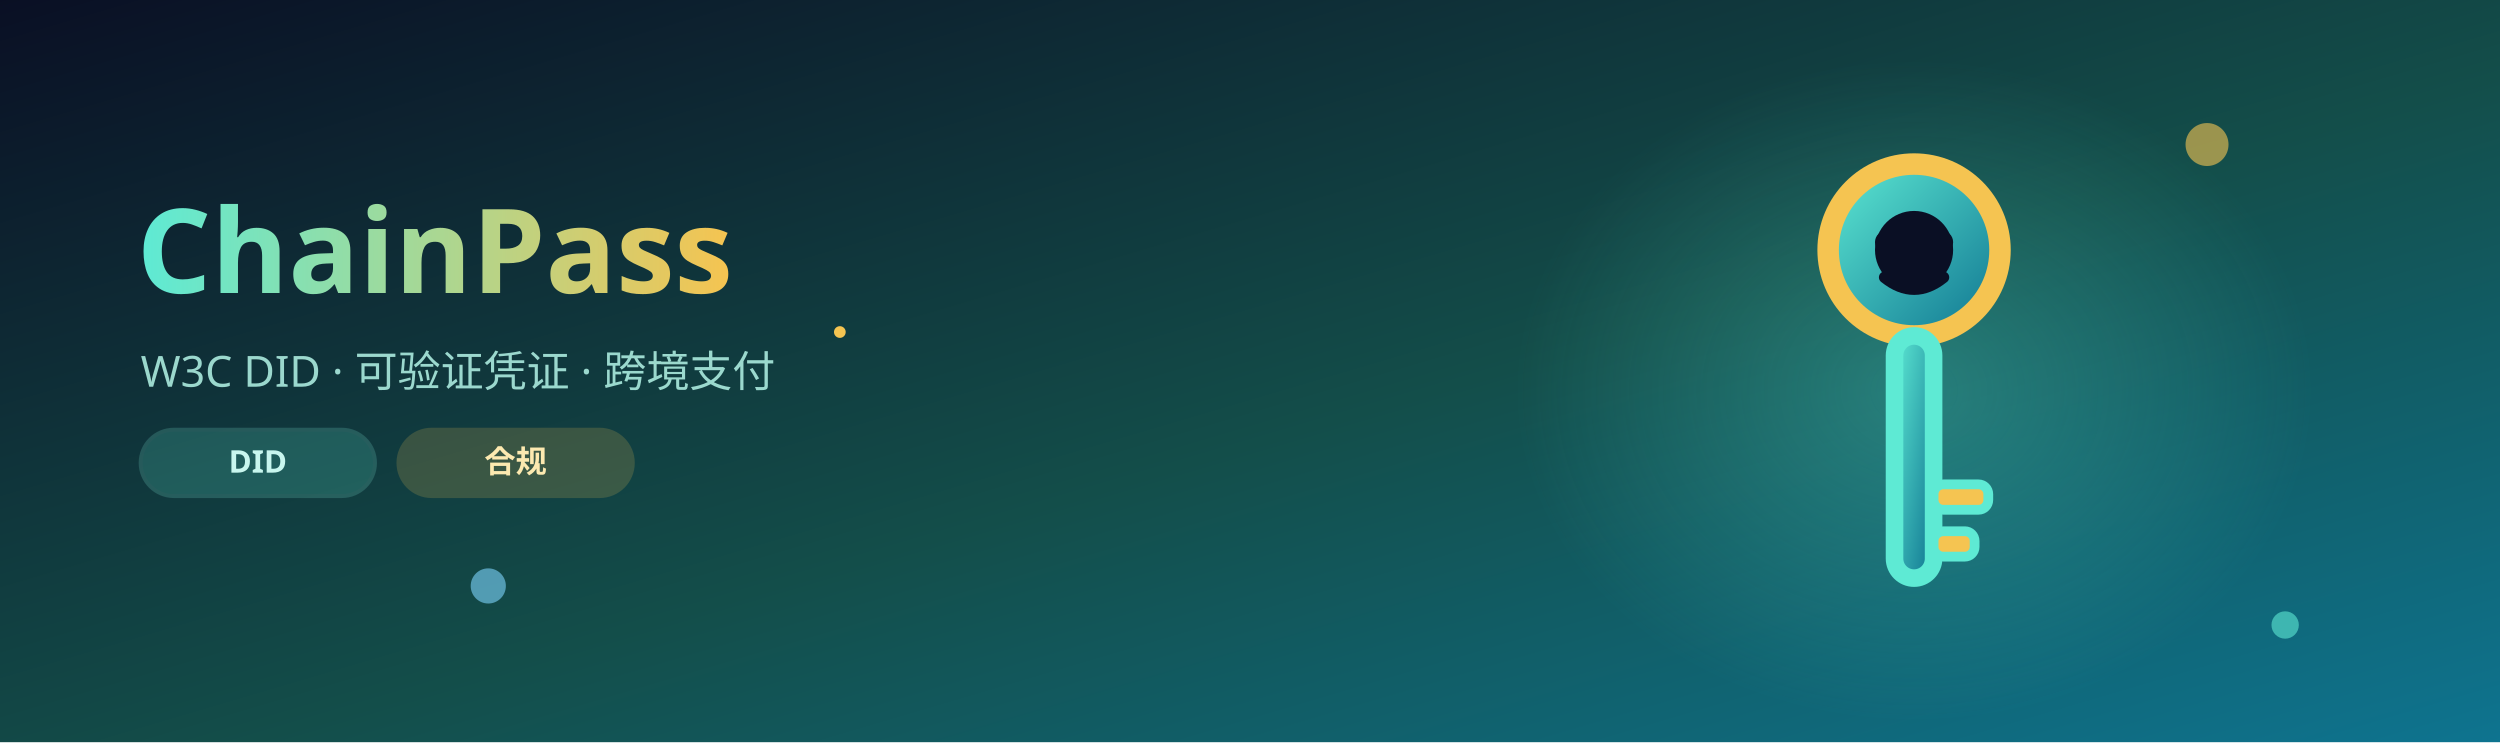
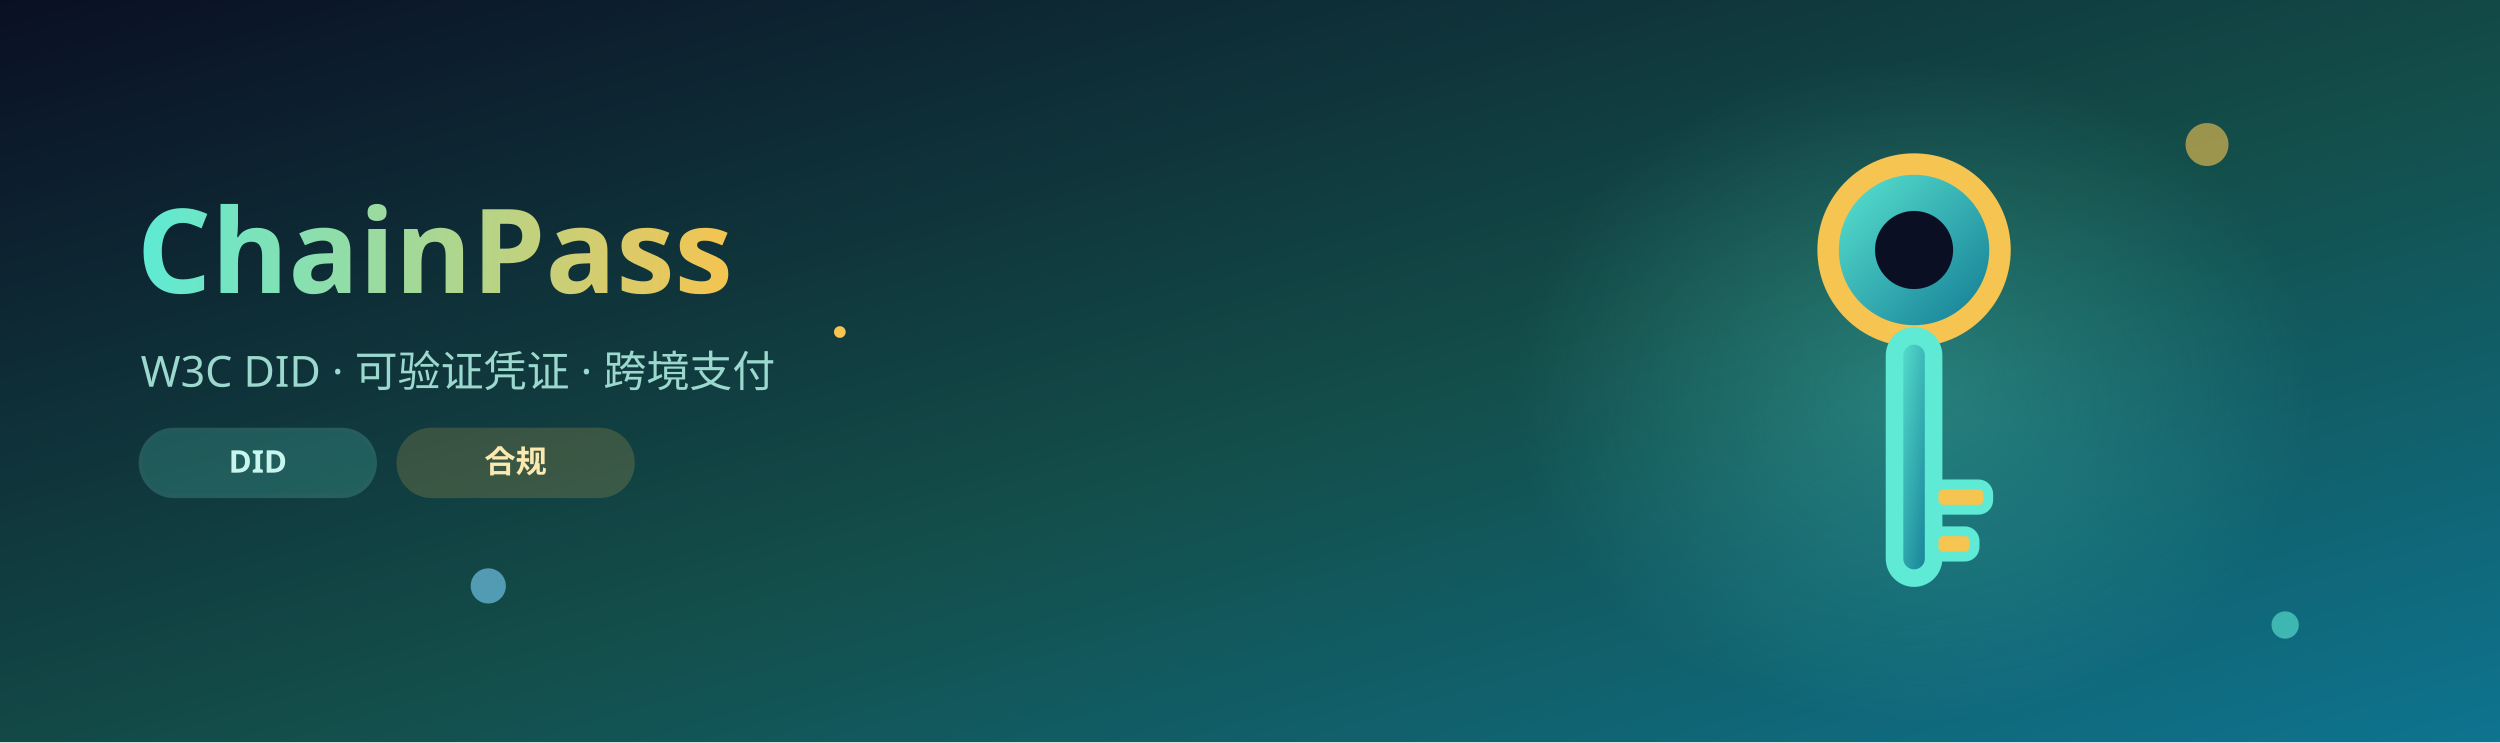
<svg xmlns="http://www.w3.org/2000/svg" viewBox="0 0 1280 380" role="img" aria-label="ChainPass" font-family="'Segoe UI','PingFang SC','Microsoft YaHei',sans-serif">
  <defs>
    <linearGradient id="bg" x1="0" y1="0" x2="1" y2="1">
      <stop offset="0" stop-color="#0a0f24" />
      <stop offset="0.55" stop-color="#134e4a" />
      <stop offset="1" stop-color="#0e7490" />
    </linearGradient>
    <linearGradient id="title" x1="0" y1="0" x2="1" y2="0">
      <stop offset="0" stop-color="#5eead4" />
      <stop offset="1" stop-color="#f5c451" />
    </linearGradient>
    <linearGradient id="body" x1="0" y1="0" x2="1" y2="1">
      <stop offset="0" stop-color="#5eead4" />
      <stop offset="1" stop-color="#0e7490" />
    </linearGradient>
    <radialGradient id="glow" cx="0.5" cy="0.5" r="0.5">
      <stop offset="0" stop-color="#5eead4" stop-opacity="0.28" />
      <stop offset="1" stop-color="#5eead4" stop-opacity="0" />
    </radialGradient>
    <linearGradient id="beam" x1="0" y1="0" x2="1" y2="0">
      <stop offset="0" stop-color="#ffffff" stop-opacity="0" />
      <stop offset="0.5" stop-color="#5eead4" stop-opacity="0.22" />
      <stop offset="1" stop-color="#ffffff" stop-opacity="0" />
    </linearGradient>
  </defs>
  <rect width="1280" height="380" fill="url(#bg)" />
  <ellipse cx="980" cy="200" rx="205" ry="170" fill="url(#glow)" />
  <circle cx="250" cy="300" r="9" fill="#7dd3fc" opacity="0.6" />
  <circle cx="1130" cy="74" r="11" fill="#f5c451" opacity="0.6" />
  <circle cx="1170" cy="320" r="7" fill="#5eead4" opacity="0.6" />
  <rect x="-220" y="0" width="220" height="380" fill="url(#beam)">
    <animate attributeName="x" values="-220;1300;-220" dur="7.5s" repeatCount="indefinite" />
  </rect>
  <g transform="translate(980,190)">
    <g>
      <animateTransform attributeName="transform" type="rotate" values="-10 0 0;10 0 0;-10 0 0" dur="3.4s" repeatCount="indefinite" />
      <circle cx="0" cy="-62" r="44" fill="url(#body)" stroke="#f5c451" stroke-width="11" />
      <circle cx="0" cy="-62" r="20" fill="#0a0f24" />
-       <circle cx="-14" cy="-66" r="6" fill="#0a0f24" />
-       <circle cx="14" cy="-66" r="6" fill="#0a0f24" />
-       <path d="M-15,-48 Q0,-36 15,-48" fill="none" stroke="#0a0f24" stroke-width="6" stroke-linecap="round" />
      <rect x="-10" y="-18" width="20" height="124" rx="10" fill="url(#body)" stroke="#5eead4" stroke-width="9" />
      <rect x="10" y="58" width="28" height="13" rx="5" fill="#f5c451" stroke="#5eead4" stroke-width="5" />
      <rect x="10" y="82" width="21" height="13" rx="5" fill="#f5c451" stroke="#5eead4" stroke-width="5" />
    </g>
  </g>
  <line x1="72" y1="170" x2="430" y2="170" stroke="#f5c451" stroke-width="6" stroke-linecap="round" stroke-dasharray="358" stroke-dashoffset="358">
    <animate attributeName="stroke-dashoffset" values="358;0;0;358" dur="6s" repeatCount="indefinite" />
  </line>
  <text x="70" y="150" font-size="60" font-weight="800" fill="url(#title)">ChainPass</text>
  <text x="72" y="198" font-size="22" fill="#a7e6da" opacity="0.92">W3C DID · 可验证凭证 · 跨境支付</text>
  <g font-size="16" font-weight="600">
    <rect x="72" y="220" width="120" height="34" rx="17" fill="#5eead4" opacity="0.20" stroke="#7fe9d8" stroke-width="2" />
    <text x="132" y="242" fill="#c8f6ee" text-anchor="middle">DID</text>
    <rect x="204" y="220" width="120" height="34" rx="17" fill="#f5c451" opacity="0.18" stroke="#f5c451" stroke-width="2" />
    <text x="264" y="242" fill="#fce9b0" text-anchor="middle">合规</text>
  </g>
</svg>
